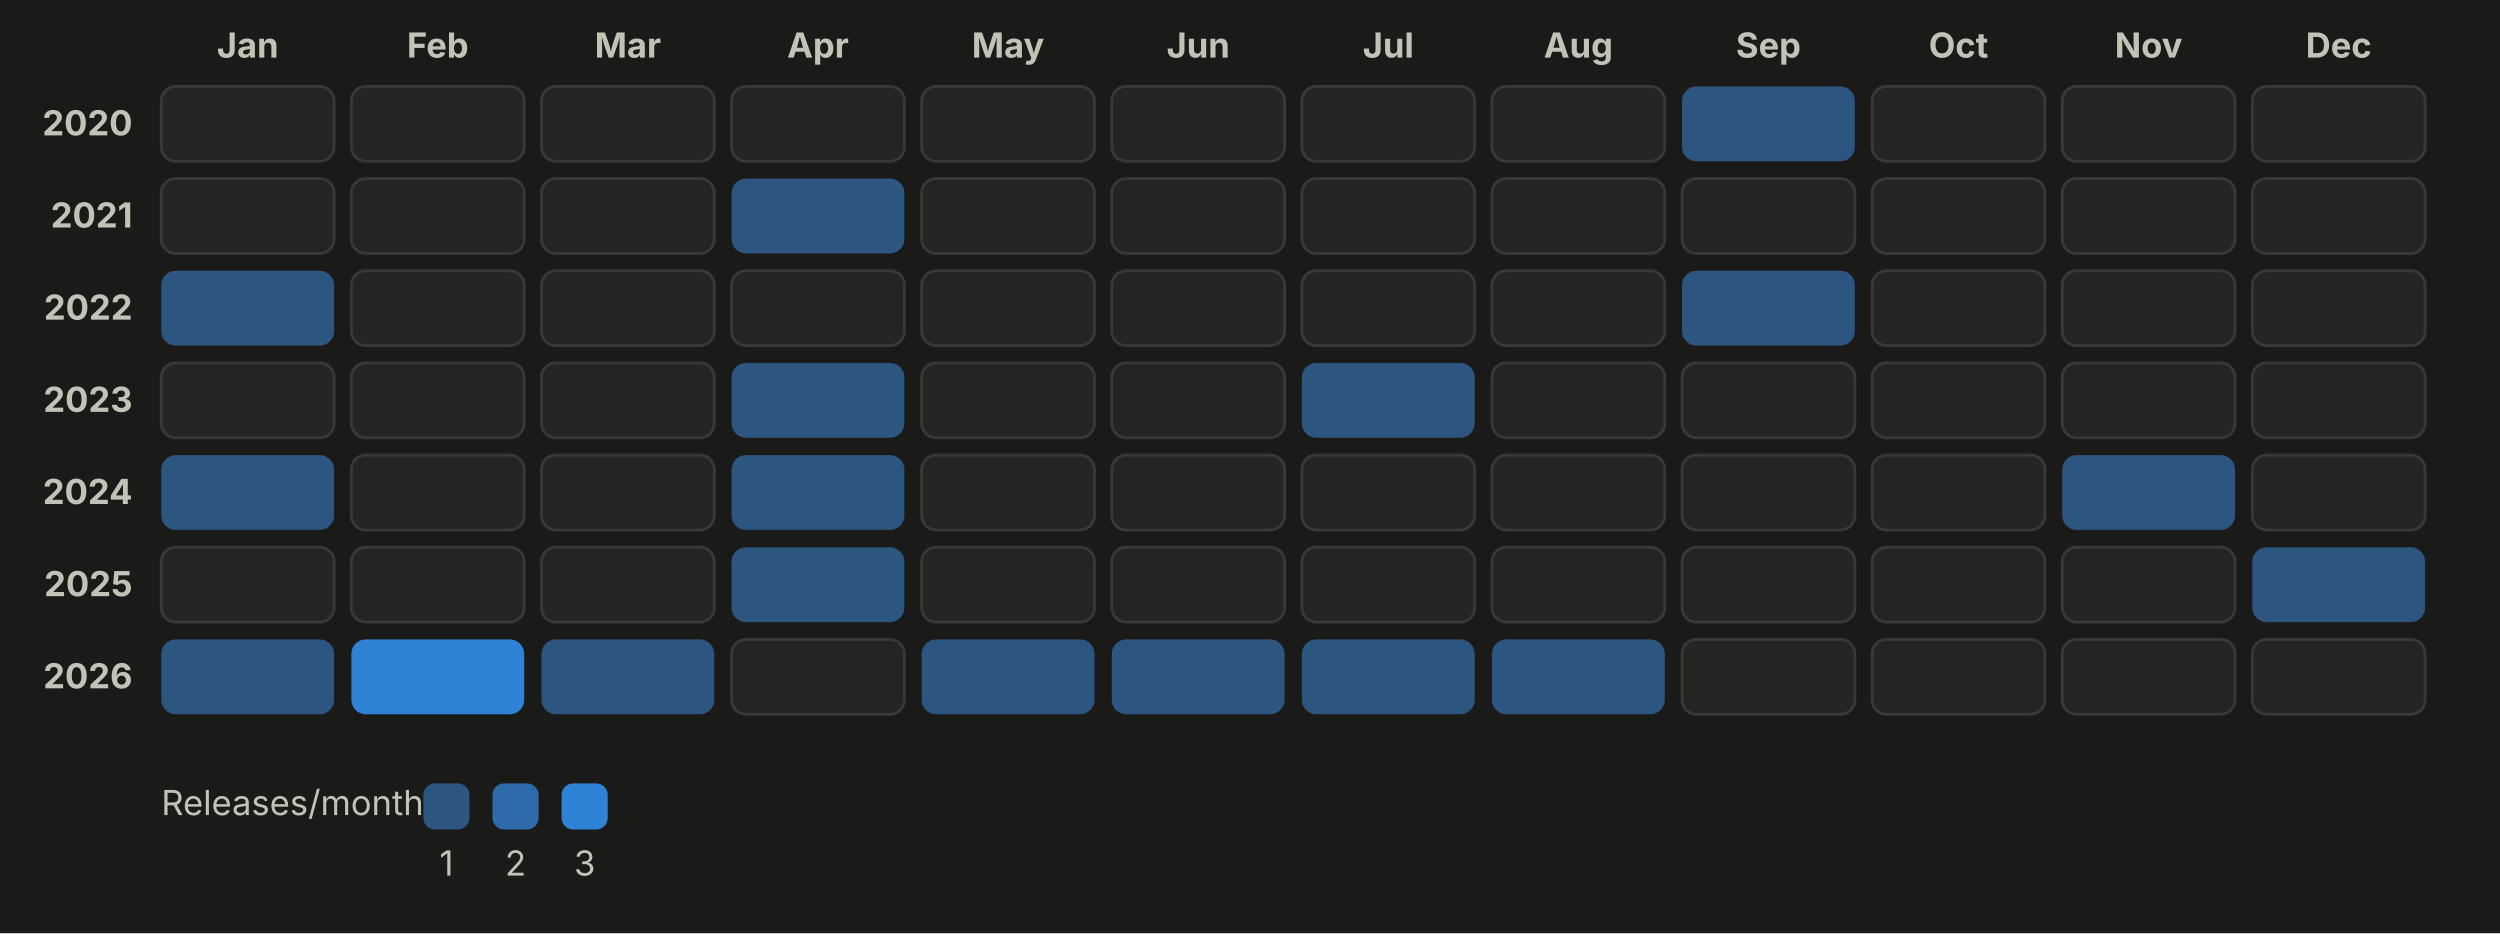
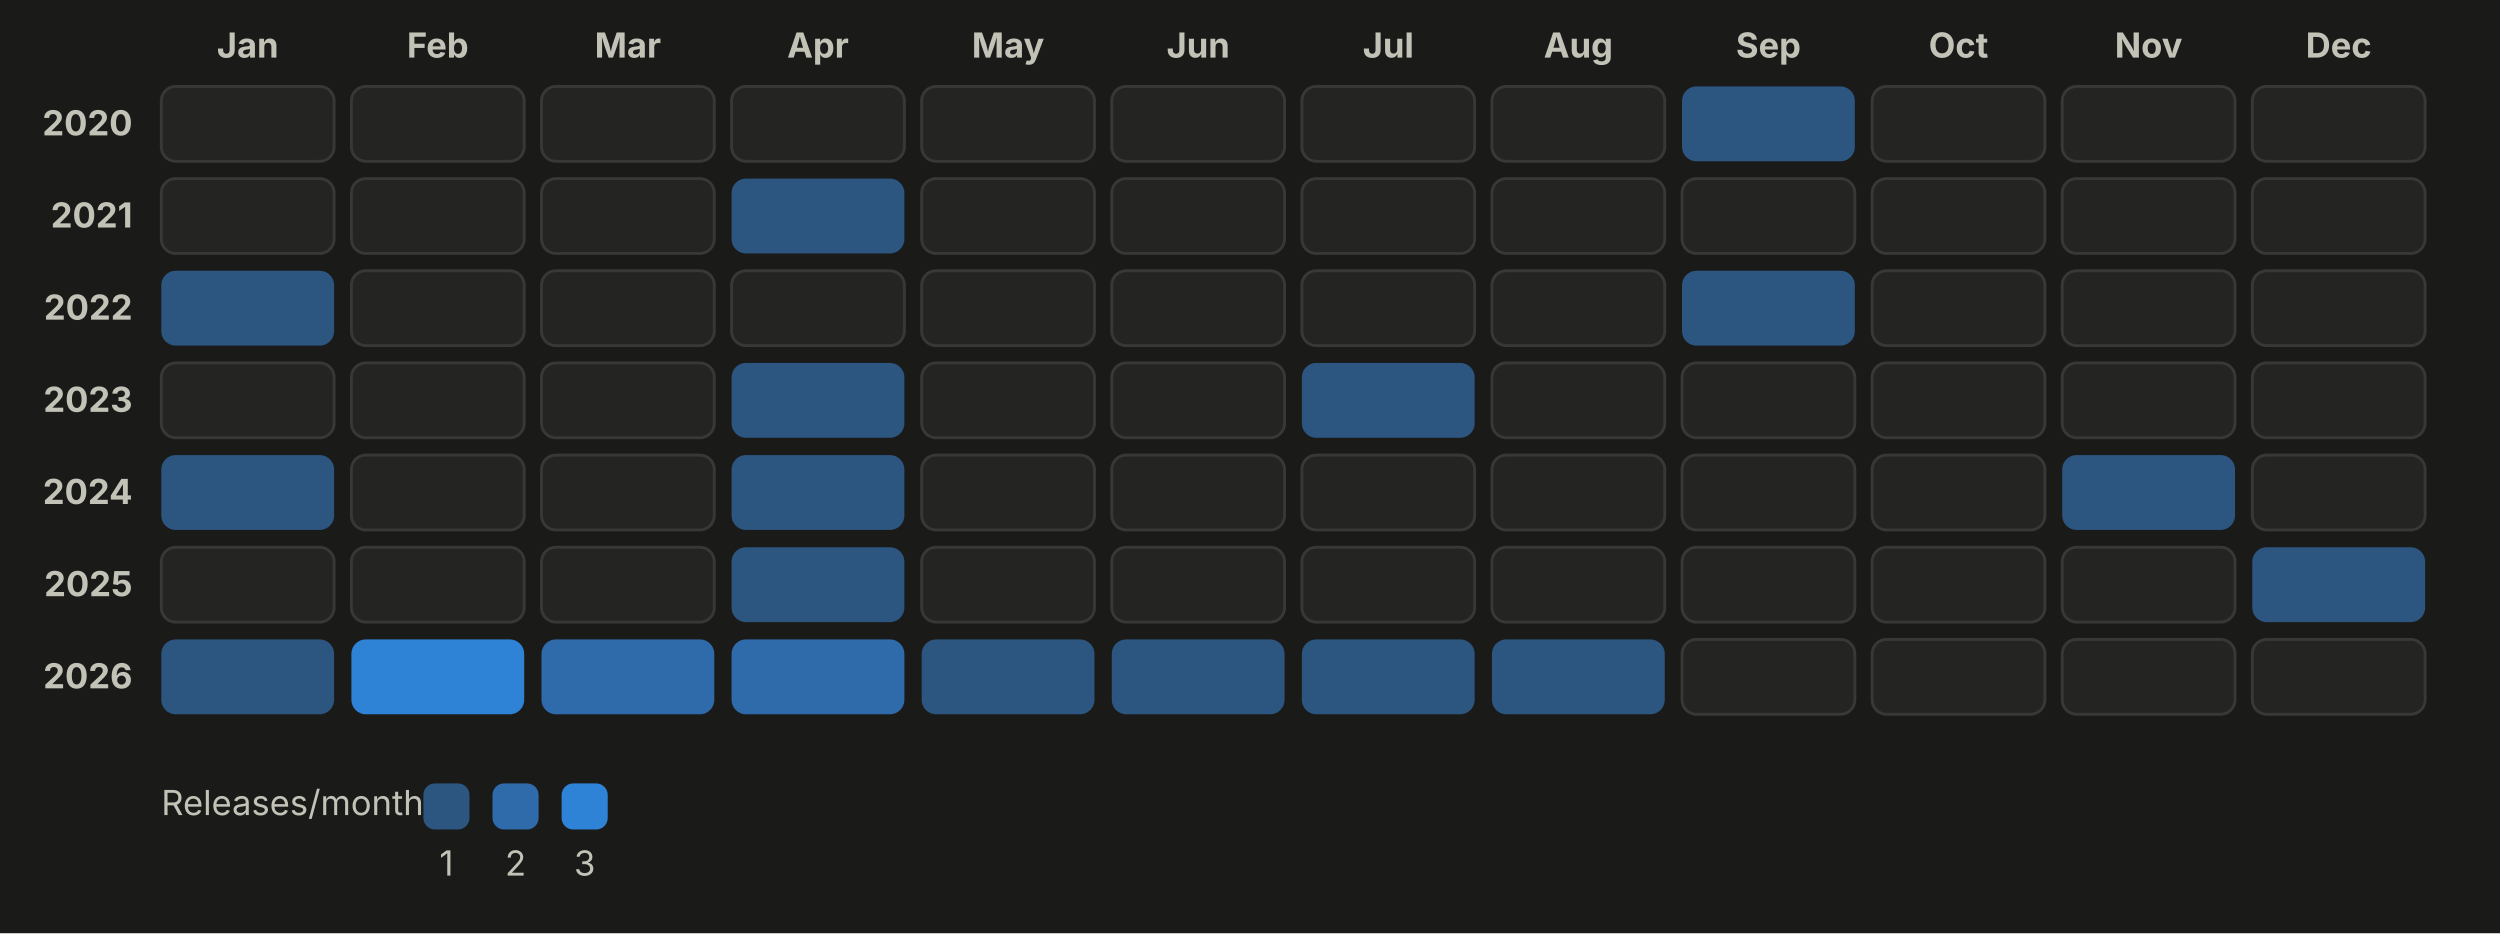
<svg xmlns="http://www.w3.org/2000/svg" width="868" height="324" viewBox="0 0 868 324">
  <rect width="868" height="324" fill="#1a1a19" />
  <style>text{font-family:"Segoe UI",Inter,Arial,sans-serif;fill:#ffffff}.title{font-size:22px;font-weight:700}.sub{font-size:12px;fill:#c3c2b7}.muted{font-size:11px;fill:#898781}.axis{font-size:12px;fill:#898781}.grid{stroke:#2c2c2a;stroke-width:1}.legend{font-size:12px;fill:#c3c2b7}.count{font-size:10px;font-weight:700}.axis-strong{font-size:12px;font-weight:700;fill:#c3c2b7}</style>
  <text x="86.0" y="20" text-anchor="middle" class="axis-strong">Jan</text>
  <text x="152.0" y="20" text-anchor="middle" class="axis-strong">Feb</text>
  <text x="218.0" y="20" text-anchor="middle" class="axis-strong">Mar</text>
  <text x="284.0" y="20" text-anchor="middle" class="axis-strong">Apr</text>
  <text x="350.0" y="20" text-anchor="middle" class="axis-strong">May</text>
  <text x="416.0" y="20" text-anchor="middle" class="axis-strong">Jun</text>
  <text x="482.0" y="20" text-anchor="middle" class="axis-strong">Jul</text>
  <text x="548.0" y="20" text-anchor="middle" class="axis-strong">Aug</text>
  <text x="614.0" y="20" text-anchor="middle" class="axis-strong">Sep</text>
  <text x="680.0" y="20" text-anchor="middle" class="axis-strong">Oct</text>
  <text x="746.0" y="20" text-anchor="middle" class="axis-strong">Nov</text>
  <text x="812.0" y="20" text-anchor="middle" class="axis-strong">Dec</text>
  <text x="46" y="47.0" text-anchor="end" class="axis-strong">2020</text>
  <rect x="56" y="30" width="60" height="26" rx="5" fill="#242422" stroke="#383835" stroke-width="1" />
  <rect x="122" y="30" width="60" height="26" rx="5" fill="#242422" stroke="#383835" stroke-width="1" />
  <rect x="188" y="30" width="60" height="26" rx="5" fill="#242422" stroke="#383835" stroke-width="1" />
  <rect x="254" y="30" width="60" height="26" rx="5" fill="#242422" stroke="#383835" stroke-width="1" />
  <rect x="320" y="30" width="60" height="26" rx="5" fill="#242422" stroke="#383835" stroke-width="1" />
  <rect x="386" y="30" width="60" height="26" rx="5" fill="#242422" stroke="#383835" stroke-width="1" />
  <rect x="452" y="30" width="60" height="26" rx="5" fill="#242422" stroke="#383835" stroke-width="1" />
  <rect x="518" y="30" width="60" height="26" rx="5" fill="#242422" stroke="#383835" stroke-width="1" />
  <rect x="584" y="30" width="60" height="26" rx="5" fill="#2c5580" />
  <rect x="650" y="30" width="60" height="26" rx="5" fill="#242422" stroke="#383835" stroke-width="1" />
  <rect x="716" y="30" width="60" height="26" rx="5" fill="#242422" stroke="#383835" stroke-width="1" />
  <rect x="782" y="30" width="60" height="26" rx="5" fill="#242422" stroke="#383835" stroke-width="1" />
  <text x="46" y="79.0" text-anchor="end" class="axis-strong">2021</text>
  <rect x="56" y="62" width="60" height="26" rx="5" fill="#242422" stroke="#383835" stroke-width="1" />
  <rect x="122" y="62" width="60" height="26" rx="5" fill="#242422" stroke="#383835" stroke-width="1" />
  <rect x="188" y="62" width="60" height="26" rx="5" fill="#242422" stroke="#383835" stroke-width="1" />
  <rect x="254" y="62" width="60" height="26" rx="5" fill="#2c5580" />
  <rect x="320" y="62" width="60" height="26" rx="5" fill="#242422" stroke="#383835" stroke-width="1" />
  <rect x="386" y="62" width="60" height="26" rx="5" fill="#242422" stroke="#383835" stroke-width="1" />
  <rect x="452" y="62" width="60" height="26" rx="5" fill="#242422" stroke="#383835" stroke-width="1" />
  <rect x="518" y="62" width="60" height="26" rx="5" fill="#242422" stroke="#383835" stroke-width="1" />
  <rect x="584" y="62" width="60" height="26" rx="5" fill="#242422" stroke="#383835" stroke-width="1" />
  <rect x="650" y="62" width="60" height="26" rx="5" fill="#242422" stroke="#383835" stroke-width="1" />
  <rect x="716" y="62" width="60" height="26" rx="5" fill="#242422" stroke="#383835" stroke-width="1" />
  <rect x="782" y="62" width="60" height="26" rx="5" fill="#242422" stroke="#383835" stroke-width="1" />
  <text x="46" y="111.0" text-anchor="end" class="axis-strong">2022</text>
  <rect x="56" y="94" width="60" height="26" rx="5" fill="#2c5580" />
  <rect x="122" y="94" width="60" height="26" rx="5" fill="#242422" stroke="#383835" stroke-width="1" />
  <rect x="188" y="94" width="60" height="26" rx="5" fill="#242422" stroke="#383835" stroke-width="1" />
  <rect x="254" y="94" width="60" height="26" rx="5" fill="#242422" stroke="#383835" stroke-width="1" />
  <rect x="320" y="94" width="60" height="26" rx="5" fill="#242422" stroke="#383835" stroke-width="1" />
  <rect x="386" y="94" width="60" height="26" rx="5" fill="#242422" stroke="#383835" stroke-width="1" />
  <rect x="452" y="94" width="60" height="26" rx="5" fill="#242422" stroke="#383835" stroke-width="1" />
  <rect x="518" y="94" width="60" height="26" rx="5" fill="#242422" stroke="#383835" stroke-width="1" />
  <rect x="584" y="94" width="60" height="26" rx="5" fill="#2c5580" />
  <rect x="650" y="94" width="60" height="26" rx="5" fill="#242422" stroke="#383835" stroke-width="1" />
  <rect x="716" y="94" width="60" height="26" rx="5" fill="#242422" stroke="#383835" stroke-width="1" />
  <rect x="782" y="94" width="60" height="26" rx="5" fill="#242422" stroke="#383835" stroke-width="1" />
  <text x="46" y="143.0" text-anchor="end" class="axis-strong">2023</text>
  <rect x="56" y="126" width="60" height="26" rx="5" fill="#242422" stroke="#383835" stroke-width="1" />
  <rect x="122" y="126" width="60" height="26" rx="5" fill="#242422" stroke="#383835" stroke-width="1" />
  <rect x="188" y="126" width="60" height="26" rx="5" fill="#242422" stroke="#383835" stroke-width="1" />
  <rect x="254" y="126" width="60" height="26" rx="5" fill="#2c5580" />
  <rect x="320" y="126" width="60" height="26" rx="5" fill="#242422" stroke="#383835" stroke-width="1" />
  <rect x="386" y="126" width="60" height="26" rx="5" fill="#242422" stroke="#383835" stroke-width="1" />
  <rect x="452" y="126" width="60" height="26" rx="5" fill="#2c5580" />
  <rect x="518" y="126" width="60" height="26" rx="5" fill="#242422" stroke="#383835" stroke-width="1" />
  <rect x="584" y="126" width="60" height="26" rx="5" fill="#242422" stroke="#383835" stroke-width="1" />
  <rect x="650" y="126" width="60" height="26" rx="5" fill="#242422" stroke="#383835" stroke-width="1" />
  <rect x="716" y="126" width="60" height="26" rx="5" fill="#242422" stroke="#383835" stroke-width="1" />
  <rect x="782" y="126" width="60" height="26" rx="5" fill="#242422" stroke="#383835" stroke-width="1" />
  <text x="46" y="175.0" text-anchor="end" class="axis-strong">2024</text>
  <rect x="56" y="158" width="60" height="26" rx="5" fill="#2c5580" />
  <rect x="122" y="158" width="60" height="26" rx="5" fill="#242422" stroke="#383835" stroke-width="1" />
  <rect x="188" y="158" width="60" height="26" rx="5" fill="#242422" stroke="#383835" stroke-width="1" />
  <rect x="254" y="158" width="60" height="26" rx="5" fill="#2c5580" />
  <rect x="320" y="158" width="60" height="26" rx="5" fill="#242422" stroke="#383835" stroke-width="1" />
  <rect x="386" y="158" width="60" height="26" rx="5" fill="#242422" stroke="#383835" stroke-width="1" />
  <rect x="452" y="158" width="60" height="26" rx="5" fill="#242422" stroke="#383835" stroke-width="1" />
  <rect x="518" y="158" width="60" height="26" rx="5" fill="#242422" stroke="#383835" stroke-width="1" />
  <rect x="584" y="158" width="60" height="26" rx="5" fill="#242422" stroke="#383835" stroke-width="1" />
  <rect x="650" y="158" width="60" height="26" rx="5" fill="#242422" stroke="#383835" stroke-width="1" />
  <rect x="716" y="158" width="60" height="26" rx="5" fill="#2c5580" />
  <rect x="782" y="158" width="60" height="26" rx="5" fill="#242422" stroke="#383835" stroke-width="1" />
  <text x="46" y="207.0" text-anchor="end" class="axis-strong">2025</text>
  <rect x="56" y="190" width="60" height="26" rx="5" fill="#242422" stroke="#383835" stroke-width="1" />
  <rect x="122" y="190" width="60" height="26" rx="5" fill="#242422" stroke="#383835" stroke-width="1" />
  <rect x="188" y="190" width="60" height="26" rx="5" fill="#242422" stroke="#383835" stroke-width="1" />
  <rect x="254" y="190" width="60" height="26" rx="5" fill="#2c5580" />
  <rect x="320" y="190" width="60" height="26" rx="5" fill="#242422" stroke="#383835" stroke-width="1" />
  <rect x="386" y="190" width="60" height="26" rx="5" fill="#242422" stroke="#383835" stroke-width="1" />
  <rect x="452" y="190" width="60" height="26" rx="5" fill="#242422" stroke="#383835" stroke-width="1" />
  <rect x="518" y="190" width="60" height="26" rx="5" fill="#242422" stroke="#383835" stroke-width="1" />
  <rect x="584" y="190" width="60" height="26" rx="5" fill="#242422" stroke="#383835" stroke-width="1" />
  <rect x="650" y="190" width="60" height="26" rx="5" fill="#242422" stroke="#383835" stroke-width="1" />
  <rect x="716" y="190" width="60" height="26" rx="5" fill="#242422" stroke="#383835" stroke-width="1" />
  <rect x="782" y="190" width="60" height="26" rx="5" fill="#2c5580" />
  <text x="46" y="239.0" text-anchor="end" class="axis-strong">2026</text>
  <rect x="56" y="222" width="60" height="26" rx="5" fill="#2c5580" />
  <rect x="122" y="222" width="60" height="26" rx="5" fill="#2f83d6" />
-   <rect x="188" y="222" width="60" height="26" rx="5" fill="#2c5580" />
-   <rect x="254" y="222" width="60" height="26" rx="5" fill="#242422" stroke="#383835" stroke-width="1" />
+   <rect x="188" y="222" width="60" height="26" rx="5" fill="#2f6bab" />
+   <rect x="254" y="222" width="60" height="26" rx="5" fill="#2f6bab" />
  <rect x="320" y="222" width="60" height="26" rx="5" fill="#2c5580" />
  <rect x="386" y="222" width="60" height="26" rx="5" fill="#2c5580" />
  <rect x="452" y="222" width="60" height="26" rx="5" fill="#2c5580" />
  <rect x="518" y="222" width="60" height="26" rx="5" fill="#2c5580" />
  <rect x="584" y="222" width="60" height="26" rx="5" fill="#242422" stroke="#383835" stroke-width="1" />
  <rect x="650" y="222" width="60" height="26" rx="5" fill="#242422" stroke="#383835" stroke-width="1" />
  <rect x="716" y="222" width="60" height="26" rx="5" fill="#242422" stroke="#383835" stroke-width="1" />
  <rect x="782" y="222" width="60" height="26" rx="5" fill="#242422" stroke="#383835" stroke-width="1" />
  <text x="56" y="283" class="legend">Releases/month:</text>
  <rect x="147" y="272" width="16" height="16" rx="4" fill="#2c5580" />
  <text x="155" y="304" text-anchor="middle" class="legend">1</text>
  <rect x="171" y="272" width="16" height="16" rx="4" fill="#2f6bab" />
  <text x="179" y="304" text-anchor="middle" class="legend">2</text>
  <rect x="195" y="272" width="16" height="16" rx="4" fill="#2f83d6" />
  <text x="203" y="304" text-anchor="middle" class="legend">3</text>
</svg>
